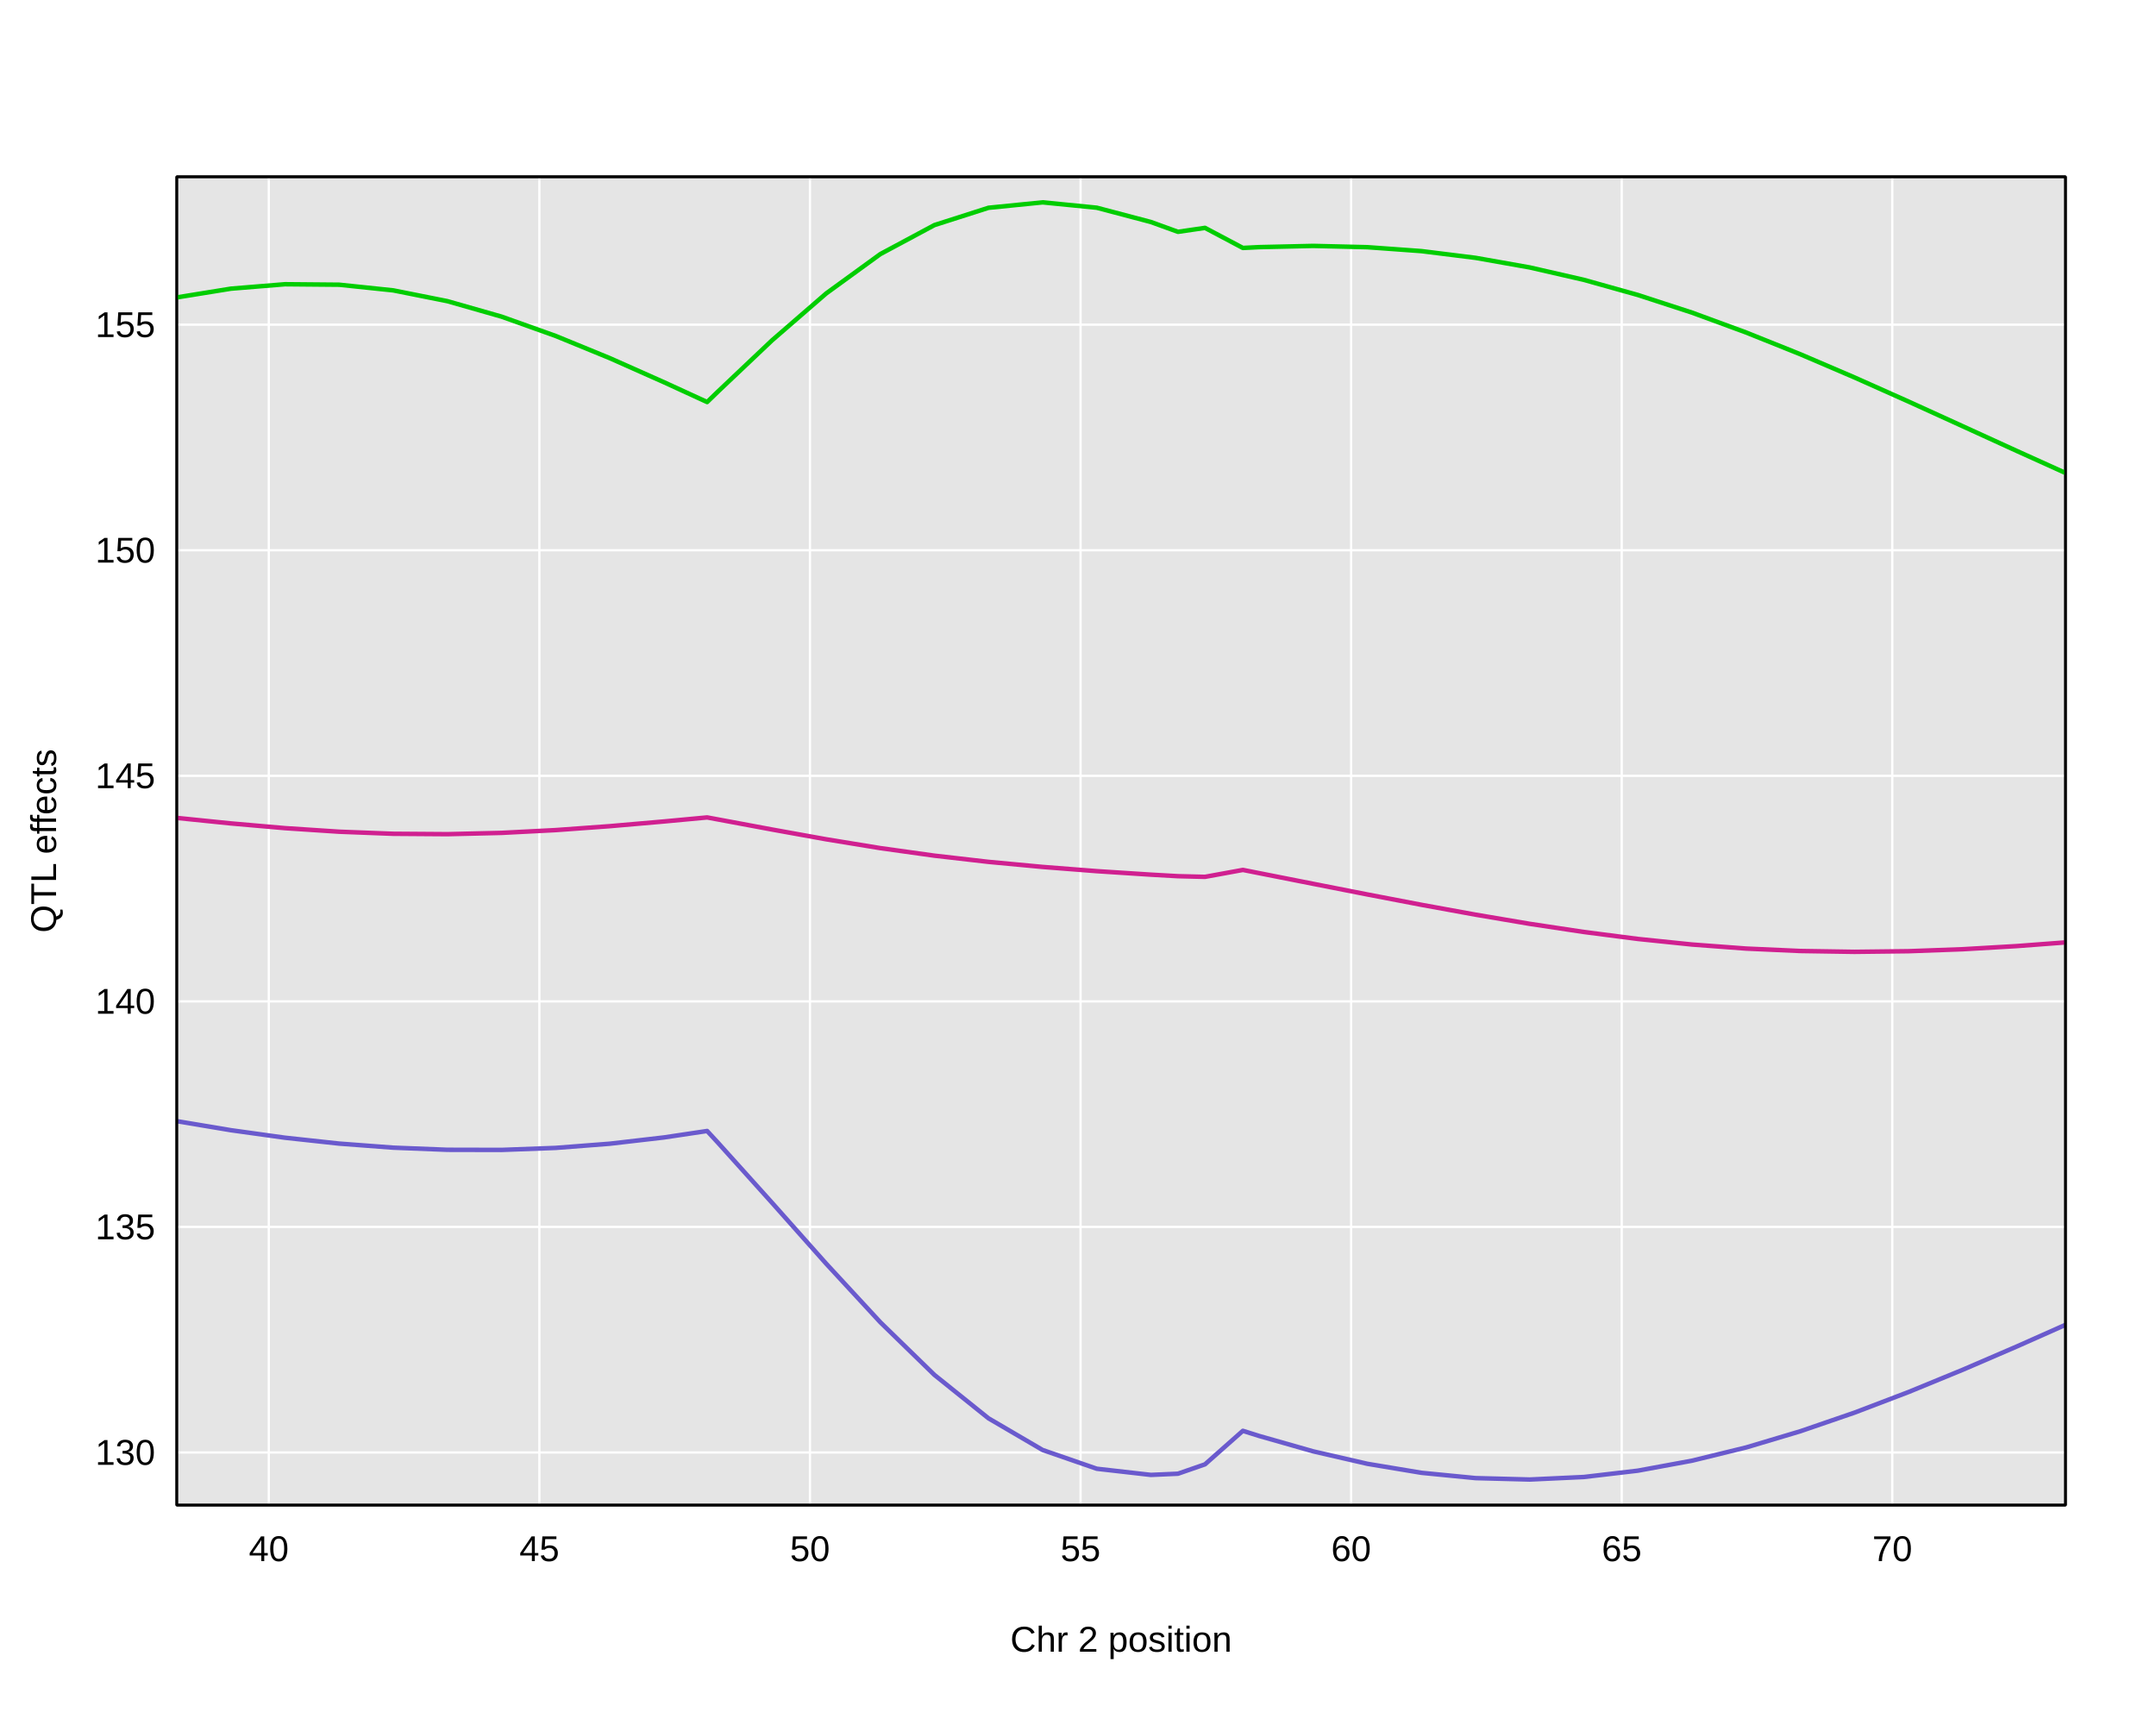
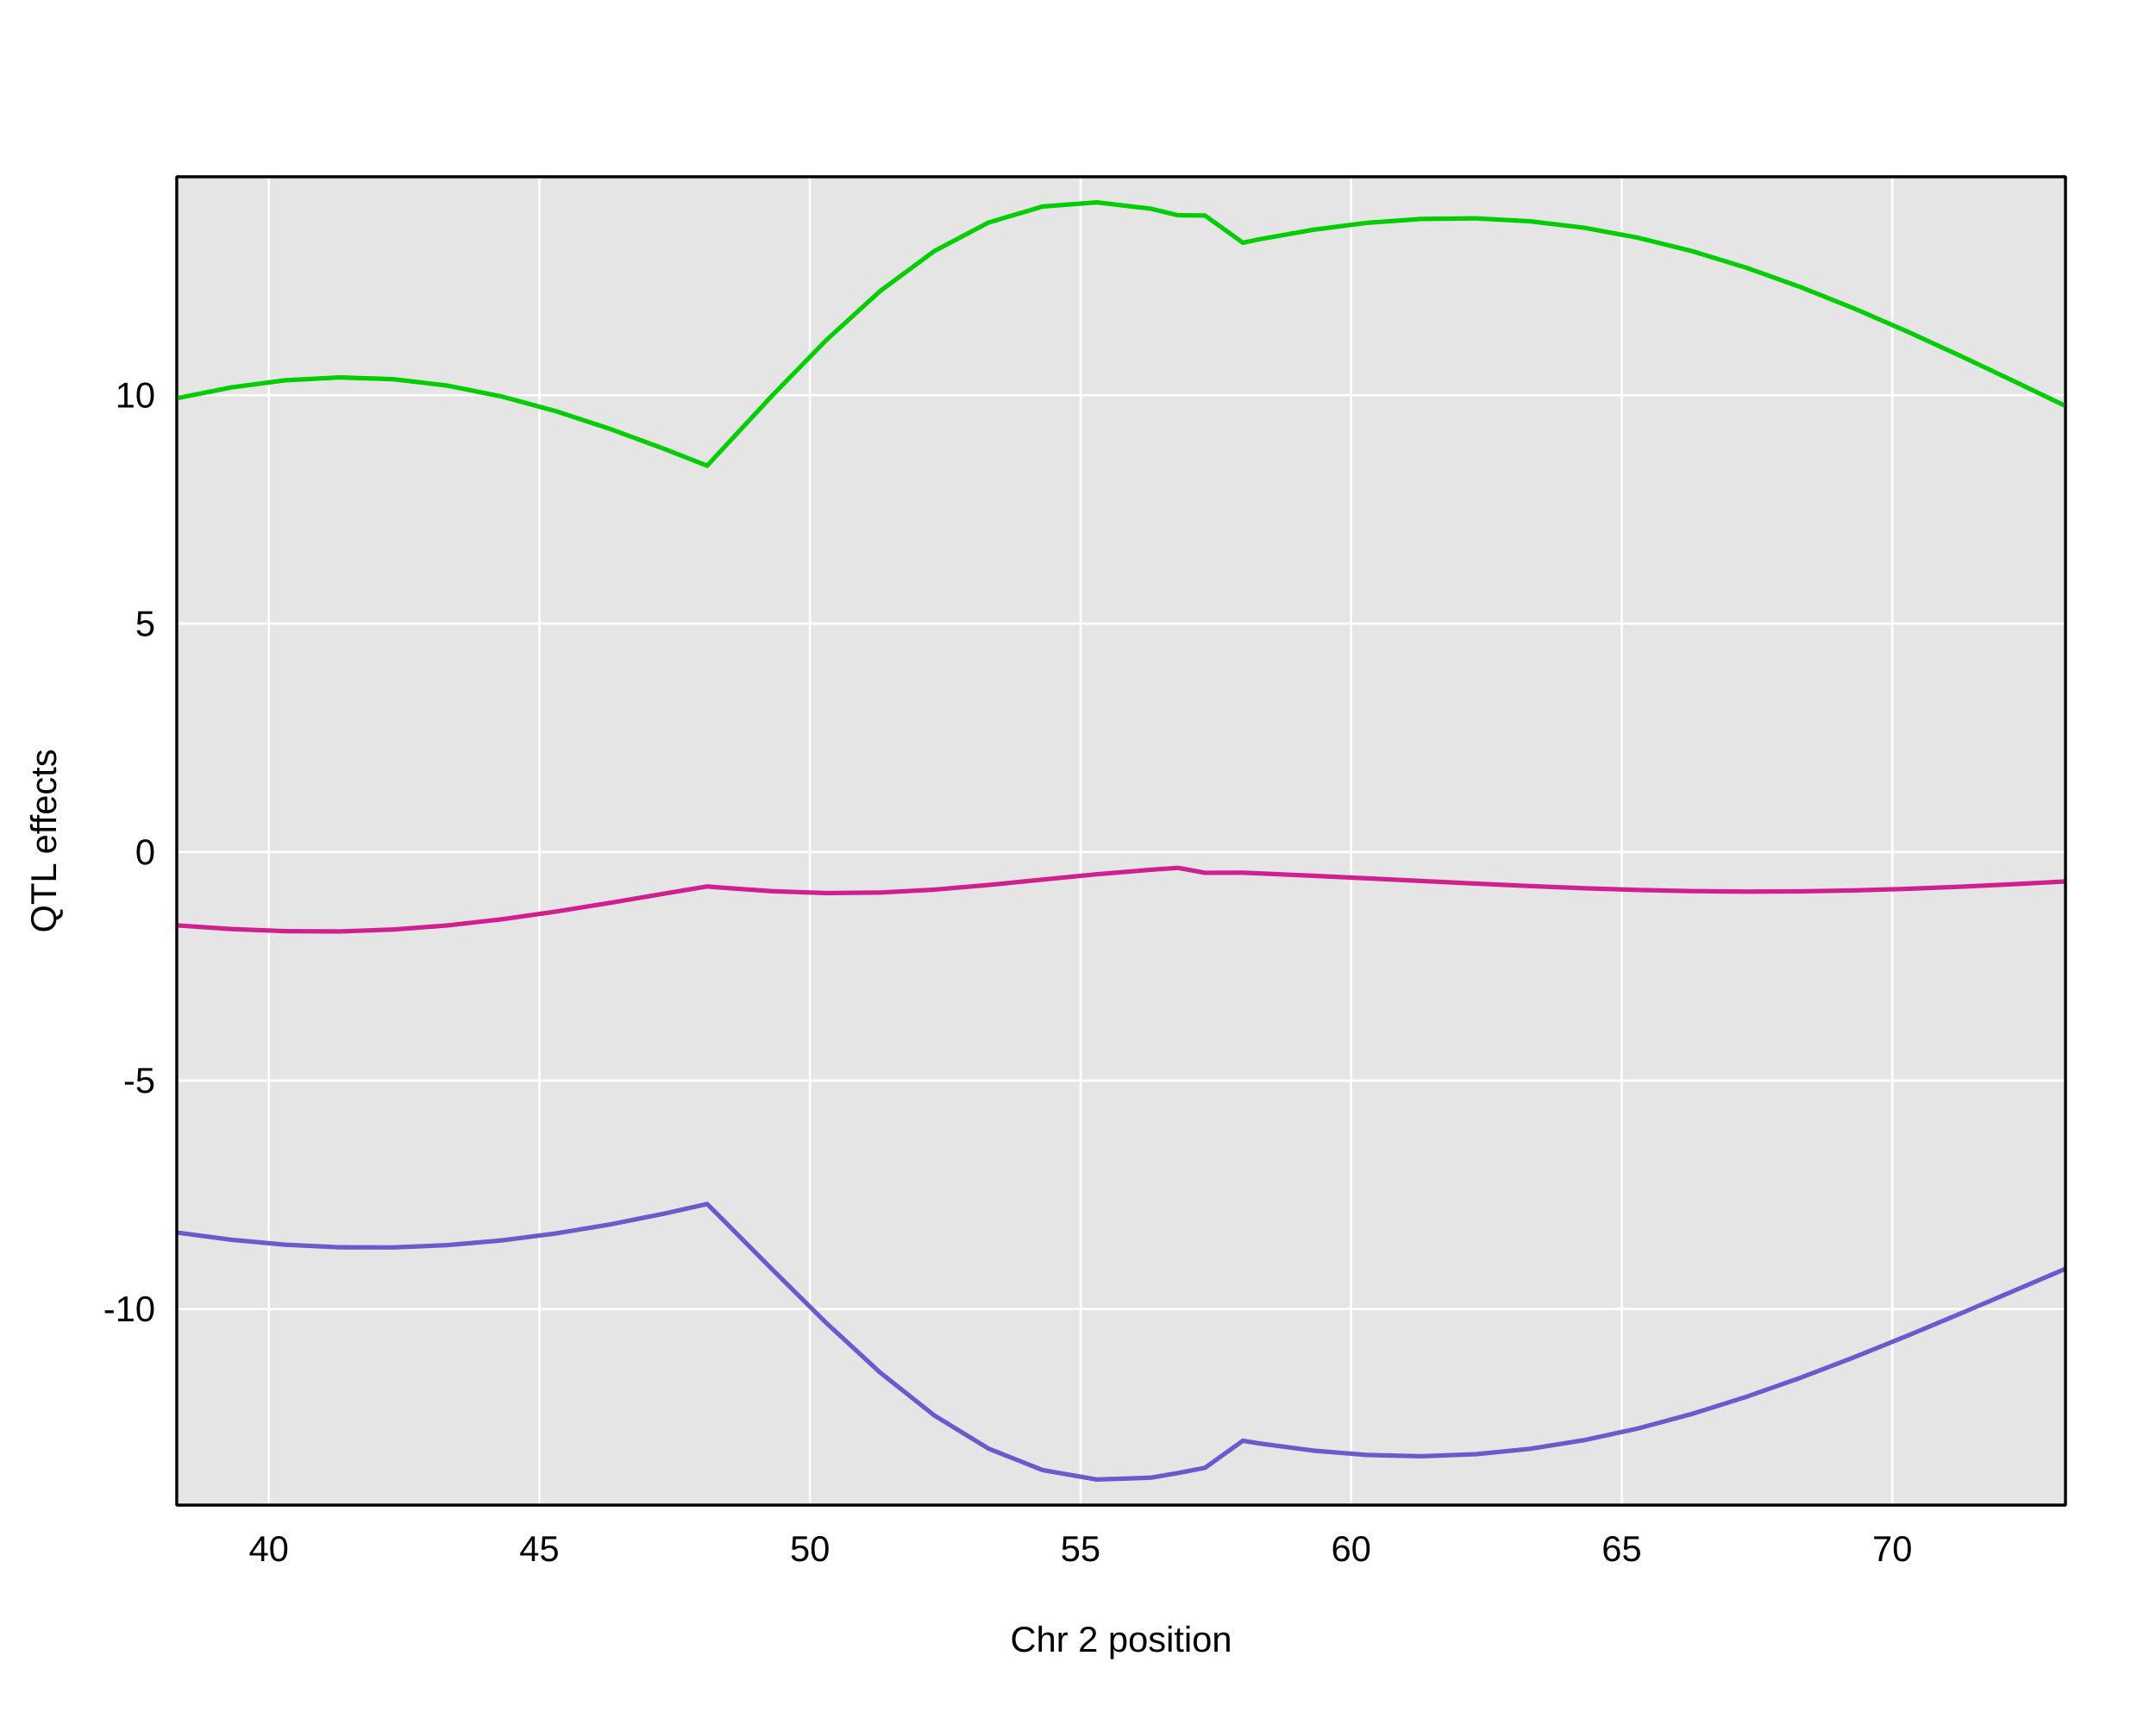
<svg xmlns="http://www.w3.org/2000/svg" viewBox="0 0 720.00 576.00">
  <defs>
    <style type="text/css">
    line, polyline, polygon, path, rect, circle {
      fill: none;
      stroke: #000000;
      stroke-linecap: round;
      stroke-linejoin: round;
      stroke-miterlimit: 10.00;
    }
  </style>
  </defs>
  <rect width="100%" height="100%" style="stroke: none; fill: #FFFFFF;" />
  <polyline points="59.04,502.56 689.76,502.56 689.76,59.04 59.04,59.04 59.04,502.56 " style="stroke-width: 0.75;" />
  <defs>
    <clipPath id="cpNTkuMDR8Njg5Ljc2fDUwMi41Nnw1OS4wNA==">
      <rect x="59.04" y="59.04" width="630.72" height="443.52" />
    </clipPath>
  </defs>
  <rect x="59.04" y="59.04" width="630.72" height="443.52" style="stroke-width: 0.75; stroke: none; fill: #E5E5E5;" clip-path="url(#cpNTkuMDR8Njg5Ljc2fDUwMi41Nnw1OS4wNA==)" />
  <defs>
    <clipPath id="cpMC4wMHw3MjAuMDB8NTc2LjAwfDAuMDA=">
      <rect x="0.00" y="0.00" width="720.00" height="576.00" />
    </clipPath>
  </defs>
  <g clip-path="url(#cpMC4wMHw3MjAuMDB8NTc2LjAwfDAuMDA=)">
    <text x="83.09" y="521.28" style="font-size: 12.00px; font-family: Liberation Sans;" textLength="13.34px" lengthAdjust="spacingAndGlyphs">40</text>
  </g>
  <g clip-path="url(#cpMC4wMHw3MjAuMDB8NTc2LjAwfDAuMDA=)">
    <text x="173.45" y="521.28" style="font-size: 12.00px; font-family: Liberation Sans;" textLength="13.34px" lengthAdjust="spacingAndGlyphs">45</text>
  </g>
  <g clip-path="url(#cpMC4wMHw3MjAuMDB8NTc2LjAwfDAuMDA=)">
    <text x="263.81" y="521.28" style="font-size: 12.00px; font-family: Liberation Sans;" textLength="13.34px" lengthAdjust="spacingAndGlyphs">50</text>
  </g>
  <g clip-path="url(#cpMC4wMHw3MjAuMDB8NTc2LjAwfDAuMDA=)">
    <text x="354.17" y="521.28" style="font-size: 12.00px; font-family: Liberation Sans;" textLength="13.34px" lengthAdjust="spacingAndGlyphs">55</text>
  </g>
  <g clip-path="url(#cpMC4wMHw3MjAuMDB8NTc2LjAwfDAuMDA=)">
    <text x="444.54" y="521.28" style="font-size: 12.00px; font-family: Liberation Sans;" textLength="13.34px" lengthAdjust="spacingAndGlyphs">60</text>
  </g>
  <g clip-path="url(#cpMC4wMHw3MjAuMDB8NTc2LjAwfDAuMDA=)">
    <text x="534.90" y="521.28" style="font-size: 12.00px; font-family: Liberation Sans;" textLength="13.34px" lengthAdjust="spacingAndGlyphs">65</text>
  </g>
  <g clip-path="url(#cpMC4wMHw3MjAuMDB8NTc2LjAwfDAuMDA=)">
    <text x="625.26" y="521.28" style="font-size: 12.00px; font-family: Liberation Sans;" textLength="13.34px" lengthAdjust="spacingAndGlyphs">70</text>
  </g>
  <g clip-path="url(#cpMC4wMHw3MjAuMDB8NTc2LjAwfDAuMDA=)">
-     <text x="31.82" y="489.12" style="font-size: 12.00px; font-family: Liberation Sans;" textLength="20.02px" lengthAdjust="spacingAndGlyphs">130</text>
+     <text x="34.50" y="441.19" style="font-size: 12.00px; font-family: Liberation Sans;" textLength="17.34px" lengthAdjust="spacingAndGlyphs">-10</text>
  </g>
  <g clip-path="url(#cpMC4wMHw3MjAuMDB8NTc2LjAwfDAuMDA=)">
-     <text x="31.82" y="413.81" style="font-size: 12.00px; font-family: Liberation Sans;" textLength="20.02px" lengthAdjust="spacingAndGlyphs">135</text>
+     <text x="41.17" y="364.91" style="font-size: 12.00px; font-family: Liberation Sans;" textLength="10.67px" lengthAdjust="spacingAndGlyphs">-5</text>
  </g>
  <g clip-path="url(#cpMC4wMHw3MjAuMDB8NTc2LjAwfDAuMDA=)">
-     <text x="31.82" y="338.49" style="font-size: 12.00px; font-family: Liberation Sans;" textLength="20.02px" lengthAdjust="spacingAndGlyphs">140</text>
+     <text x="45.17" y="288.64" style="font-size: 12.00px; font-family: Liberation Sans;" textLength="6.67px" lengthAdjust="spacingAndGlyphs">0</text>
  </g>
  <g clip-path="url(#cpMC4wMHw3MjAuMDB8NTc2LjAwfDAuMDA=)">
-     <text x="31.82" y="263.18" style="font-size: 12.00px; font-family: Liberation Sans;" textLength="20.02px" lengthAdjust="spacingAndGlyphs">145</text>
+     <text x="45.17" y="212.36" style="font-size: 12.00px; font-family: Liberation Sans;" textLength="6.67px" lengthAdjust="spacingAndGlyphs">5</text>
  </g>
  <g clip-path="url(#cpMC4wMHw3MjAuMDB8NTc2LjAwfDAuMDA=)">
-     <text x="31.82" y="187.86" style="font-size: 12.00px; font-family: Liberation Sans;" textLength="20.02px" lengthAdjust="spacingAndGlyphs">150</text>
-   </g>
-   <g clip-path="url(#cpMC4wMHw3MjAuMDB8NTc2LjAwfDAuMDA=)">
-     <text x="31.82" y="112.55" style="font-size: 12.00px; font-family: Liberation Sans;" textLength="20.02px" lengthAdjust="spacingAndGlyphs">155</text>
+     <text x="38.50" y="136.08" style="font-size: 12.00px; font-family: Liberation Sans;" textLength="13.34px" lengthAdjust="spacingAndGlyphs">10</text>
  </g>
  <g clip-path="url(#cpMC4wMHw3MjAuMDB8NTc2LjAwfDAuMDA=)">
    <text x="337.38" y="551.52" style="font-size: 12.00px; font-family: Liberation Sans;" textLength="74.03px" lengthAdjust="spacingAndGlyphs">Chr 2 position</text>
  </g>
  <g clip-path="url(#cpMC4wMHw3MjAuMDB8NTc2LjAwfDAuMDA=)">
    <text transform="translate(18.72,311.46) rotate(-90)" style="font-size: 12.00px; font-family: Liberation Sans;" textLength="61.31px" lengthAdjust="spacingAndGlyphs">QTL effects</text>
  </g>
  <defs>
    <clipPath id="cpNTkuMDR8Njg5Ljc2fDUwMi41Nnw1OS4wNA==">
      <rect x="59.04" y="59.04" width="630.72" height="443.52" />
    </clipPath>
  </defs>
  <line x1="89.76" y1="502.56" x2="89.76" y2="59.04" style="stroke-width: 0.75; stroke: #FFFFFF;" clip-path="url(#cpNTkuMDR8Njg5Ljc2fDUwMi41Nnw1OS4wNA==)" />
  <line x1="180.12" y1="502.56" x2="180.12" y2="59.04" style="stroke-width: 0.75; stroke: #FFFFFF;" clip-path="url(#cpNTkuMDR8Njg5Ljc2fDUwMi41Nnw1OS4wNA==)" />
  <line x1="270.48" y1="502.56" x2="270.48" y2="59.04" style="stroke-width: 0.75; stroke: #FFFFFF;" clip-path="url(#cpNTkuMDR8Njg5Ljc2fDUwMi41Nnw1OS4wNA==)" />
  <line x1="360.85" y1="502.56" x2="360.85" y2="59.04" style="stroke-width: 0.75; stroke: #FFFFFF;" clip-path="url(#cpNTkuMDR8Njg5Ljc2fDUwMi41Nnw1OS4wNA==)" />
  <line x1="451.21" y1="502.56" x2="451.21" y2="59.04" style="stroke-width: 0.75; stroke: #FFFFFF;" clip-path="url(#cpNTkuMDR8Njg5Ljc2fDUwMi41Nnw1OS4wNA==)" />
  <line x1="541.57" y1="502.56" x2="541.57" y2="59.04" style="stroke-width: 0.75; stroke: #FFFFFF;" clip-path="url(#cpNTkuMDR8Njg5Ljc2fDUwMi41Nnw1OS4wNA==)" />
  <line x1="631.93" y1="502.56" x2="631.93" y2="59.04" style="stroke-width: 0.75; stroke: #FFFFFF;" clip-path="url(#cpNTkuMDR8Njg5Ljc2fDUwMi41Nnw1OS4wNA==)" />
-   <line x1="59.04" y1="560.31" x2="689.76" y2="560.31" style="stroke-width: 0.75; stroke: #FFFFFF;" clip-path="url(#cpNTkuMDR8Njg5Ljc2fDUwMi41Nnw1OS4wNA==)" />
-   <line x1="59.04" y1="485.00" x2="689.76" y2="485.00" style="stroke-width: 0.75; stroke: #FFFFFF;" clip-path="url(#cpNTkuMDR8Njg5Ljc2fDUwMi41Nnw1OS4wNA==)" />
-   <line x1="59.04" y1="409.68" x2="689.76" y2="409.68" style="stroke-width: 0.75; stroke: #FFFFFF;" clip-path="url(#cpNTkuMDR8Njg5Ljc2fDUwMi41Nnw1OS4wNA==)" />
-   <line x1="59.04" y1="334.37" x2="689.76" y2="334.37" style="stroke-width: 0.75; stroke: #FFFFFF;" clip-path="url(#cpNTkuMDR8Njg5Ljc2fDUwMi41Nnw1OS4wNA==)" />
-   <line x1="59.04" y1="259.05" x2="689.76" y2="259.05" style="stroke-width: 0.75; stroke: #FFFFFF;" clip-path="url(#cpNTkuMDR8Njg5Ljc2fDUwMi41Nnw1OS4wNA==)" />
-   <line x1="59.04" y1="183.74" x2="689.76" y2="183.74" style="stroke-width: 0.75; stroke: #FFFFFF;" clip-path="url(#cpNTkuMDR8Njg5Ljc2fDUwMi41Nnw1OS4wNA==)" />
-   <line x1="59.04" y1="108.42" x2="689.76" y2="108.42" style="stroke-width: 0.75; stroke: #FFFFFF;" clip-path="url(#cpNTkuMDR8Njg5Ljc2fDUwMi41Nnw1OS4wNA==)" />
-   <line x1="59.04" y1="33.11" x2="689.76" y2="33.11" style="stroke-width: 0.75; stroke: #FFFFFF;" clip-path="url(#cpNTkuMDR8Njg5Ljc2fDUwMi41Nnw1OS4wNA==)" />
-   <polyline points="59.04,374.37 77.11,377.39 95.18,379.90 113.26,381.86 131.33,383.22 149.40,383.93 167.47,383.97 185.55,383.30 203.62,381.90 221.69,379.81 236.15,377.65 239.76,381.56 257.83,401.63 275.91,421.96 293.98,441.51 312.05,459.10 330.12,473.60 348.20,484.18 366.27,490.43 384.34,492.49 393.38,492.09 402.41,488.96 415.06,477.77 420.48,479.48 438.56,484.63 456.63,488.78 474.70,491.79 492.77,493.56 510.85,494.03 528.92,493.19 546.99,491.07 565.06,487.74 583.13,483.32 601.21,477.92 619.28,471.71 637.35,464.82 655.42,457.40 673.50,449.61 689.76,442.38 " style="stroke-width: 1.50; stroke: #6A5ACD;" clip-path="url(#cpNTkuMDR8Njg5Ljc2fDUwMi41Nnw1OS4wNA==)" />
+   <line x1="59.04" y1="513.35" x2="689.76" y2="513.35" style="stroke-width: 0.75; stroke: #FFFFFF;" clip-path="url(#cpNTkuMDR8Njg5Ljc2fDUwMi41Nnw1OS4wNA==)" />
+   <line x1="59.04" y1="437.07" x2="689.76" y2="437.07" style="stroke-width: 0.75; stroke: #FFFFFF;" clip-path="url(#cpNTkuMDR8Njg5Ljc2fDUwMi41Nnw1OS4wNA==)" />
+   <line x1="59.04" y1="360.79" x2="689.76" y2="360.79" style="stroke-width: 0.75; stroke: #FFFFFF;" clip-path="url(#cpNTkuMDR8Njg5Ljc2fDUwMi41Nnw1OS4wNA==)" />
+   <line x1="59.04" y1="284.51" x2="689.76" y2="284.51" style="stroke-width: 0.75; stroke: #FFFFFF;" clip-path="url(#cpNTkuMDR8Njg5Ljc2fDUwMi41Nnw1OS4wNA==)" />
+   <line x1="59.04" y1="208.23" x2="689.76" y2="208.23" style="stroke-width: 0.75; stroke: #FFFFFF;" clip-path="url(#cpNTkuMDR8Njg5Ljc2fDUwMi41Nnw1OS4wNA==)" />
+   <line x1="59.04" y1="131.95" x2="689.76" y2="131.95" style="stroke-width: 0.75; stroke: #FFFFFF;" clip-path="url(#cpNTkuMDR8Njg5Ljc2fDUwMi41Nnw1OS4wNA==)" />
+   <line x1="59.04" y1="55.68" x2="689.76" y2="55.68" style="stroke-width: 0.75; stroke: #FFFFFF;" clip-path="url(#cpNTkuMDR8Njg5Ljc2fDUwMi41Nnw1OS4wNA==)" />
+   <polyline points="59.04,411.56 77.11,413.96 95.18,415.62 113.26,416.49 131.33,416.53 149.40,415.76 167.47,414.19 185.55,411.87 203.62,408.87 221.69,405.27 236.15,402.03 239.76,405.62 257.83,423.81 275.91,441.72 293.98,458.36 312.05,472.66 330.12,483.71 348.20,490.89 366.27,494.03 384.34,493.41 393.38,491.86 402.41,490.12 415.06,481.08 420.48,481.97 438.56,484.38 456.63,485.84 474.70,486.26 492.77,485.58 510.85,483.79 528.92,480.90 546.99,476.98 565.06,472.12 583.13,466.43 601.21,460.07 619.28,453.16 637.35,445.86 655.42,438.30 673.50,430.61 689.76,423.66 " style="stroke-width: 1.50; stroke: #6A5ACD;" clip-path="url(#cpNTkuMDR8Njg5Ljc2fDUwMi41Nnw1OS4wNA==)" />
  <defs>
    <clipPath id="cpMC4wMHw3MjAuMDB8NTc2LjAwfDAuMDA=">
      <rect x="0.00" y="0.00" width="720.00" height="576.00" />
    </clipPath>
  </defs>
  <polyline points="59.04,502.56 689.76,502.56 689.76,59.04 59.04,59.04 59.04,502.56 " style="stroke-width: 0.75;" clip-path="url(#cpMC4wMHw3MjAuMDB8NTc2LjAwfDAuMDA=)" />
  <defs>
    <clipPath id="cpNTkuMDR8Njg5Ljc2fDUwMi41Nnw1OS4wNA==">
      <rect x="59.04" y="59.04" width="630.72" height="443.52" />
    </clipPath>
  </defs>
-   <polyline points="59.04,273.11 77.11,274.95 95.18,276.53 113.26,277.72 131.33,278.41 149.40,278.54 167.47,278.11 185.55,277.18 203.62,275.87 221.69,274.30 236.15,272.95 239.76,273.62 257.83,276.99 275.91,280.25 293.98,283.20 312.05,285.72 330.12,287.79 348.20,289.48 366.27,290.89 384.34,292.06 393.38,292.57 402.41,292.79 415.06,290.48 420.48,291.55 438.56,295.12 456.63,298.67 474.70,302.13 492.77,305.42 510.85,308.48 528.92,311.20 546.99,313.53 565.06,315.39 583.13,316.74 601.21,317.55 619.28,317.83 637.35,317.62 655.42,316.96 673.50,315.91 689.76,314.68 " style="stroke-width: 1.50; stroke: #D02090;" clip-path="url(#cpNTkuMDR8Njg5Ljc2fDUwMi41Nnw1OS4wNA==)" />
+   <polyline points="59.04,309.00 77.11,310.21 95.18,310.93 113.26,311.02 131.33,310.38 149.40,309.01 167.47,306.97 185.55,304.40 203.62,301.48 221.69,298.42 236.15,295.99 239.76,296.30 257.83,297.58 275.91,298.21 293.98,298.03 312.05,297.06 330.12,295.51 348.20,293.70 366.27,291.93 384.34,290.42 393.38,289.79 402.41,291.44 415.06,291.40 420.48,291.63 438.56,292.44 456.63,293.29 474.70,294.17 492.77,295.04 510.85,295.86 528.92,296.59 546.99,297.17 565.06,297.56 583.13,297.72 601.21,297.64 619.28,297.32 637.35,296.78 655.42,296.06 673.50,295.19 689.76,294.33 " style="stroke-width: 1.50; stroke: #D02090;" clip-path="url(#cpNTkuMDR8Njg5Ljc2fDUwMi41Nnw1OS4wNA==)" />
  <defs>
    <clipPath id="cpMC4wMHw3MjAuMDB8NTc2LjAwfDAuMDA=">
      <rect x="0.00" y="0.00" width="720.00" height="576.00" />
    </clipPath>
  </defs>
  <polyline points="59.04,502.56 689.76,502.56 689.76,59.04 59.04,59.04 59.04,502.56 " style="stroke-width: 0.75;" clip-path="url(#cpMC4wMHw3MjAuMDB8NTc2LjAwfDAuMDA=)" />
  <defs>
    <clipPath id="cpNTkuMDR8Njg5Ljc2fDUwMi41Nnw1OS4wNA==">
      <rect x="59.04" y="59.04" width="630.72" height="443.52" />
    </clipPath>
  </defs>
-   <polyline points="59.04,99.31 77.11,96.39 95.18,94.91 113.26,95.07 131.33,96.96 149.40,100.56 167.47,105.72 185.55,112.17 203.62,119.58 221.69,127.61 236.15,134.25 239.76,130.75 257.83,113.64 275.91,97.98 293.98,84.85 312.05,75.16 330.12,69.38 348.20,67.57 366.27,69.36 384.34,74.13 393.38,77.41 402.41,76.09 415.06,82.79 420.48,82.52 438.56,82.11 456.63,82.54 474.70,83.85 492.77,86.10 510.85,89.30 528.92,93.44 546.99,98.50 565.06,104.39 583.13,111.03 601.21,118.28 619.28,126.02 637.35,134.08 655.42,142.31 673.50,150.57 689.76,157.92 " style="stroke-width: 1.50; stroke: #00CD00;" clip-path="url(#cpNTkuMDR8Njg5Ljc2fDUwMi41Nnw1OS4wNA==)" />
+   <polyline points="59.04,132.98 77.11,129.37 95.18,126.99 113.26,126.03 131.33,126.62 149.40,128.76 167.47,132.38 185.55,137.27 203.62,143.19 221.69,149.84 236.15,155.51 239.76,151.61 257.83,132.14 275.91,113.60 293.98,97.14 312.05,83.81 330.12,74.31 348.20,68.95 366.27,67.57 384.34,69.70 393.38,71.88 402.41,71.97 415.06,81.05 420.48,79.92 438.56,76.71 456.63,74.40 474.70,73.10 492.77,72.91 510.85,73.88 528.92,76.04 546.99,79.38 565.06,83.86 583.13,89.38 601.21,95.83 619.28,103.05 637.35,110.89 655.42,119.18 673.50,127.74 689.76,135.55 " style="stroke-width: 1.50; stroke: #00CD00;" clip-path="url(#cpNTkuMDR8Njg5Ljc2fDUwMi41Nnw1OS4wNA==)" />
  <defs>
    <clipPath id="cpMC4wMHw3MjAuMDB8NTc2LjAwfDAuMDA=">
      <rect x="0.00" y="0.00" width="720.00" height="576.00" />
    </clipPath>
  </defs>
  <polyline points="59.04,502.56 689.76,502.56 689.76,59.04 59.04,59.04 59.04,502.56 " style="stroke-width: 0.75;" clip-path="url(#cpMC4wMHw3MjAuMDB8NTc2LjAwfDAuMDA=)" />
</svg>
